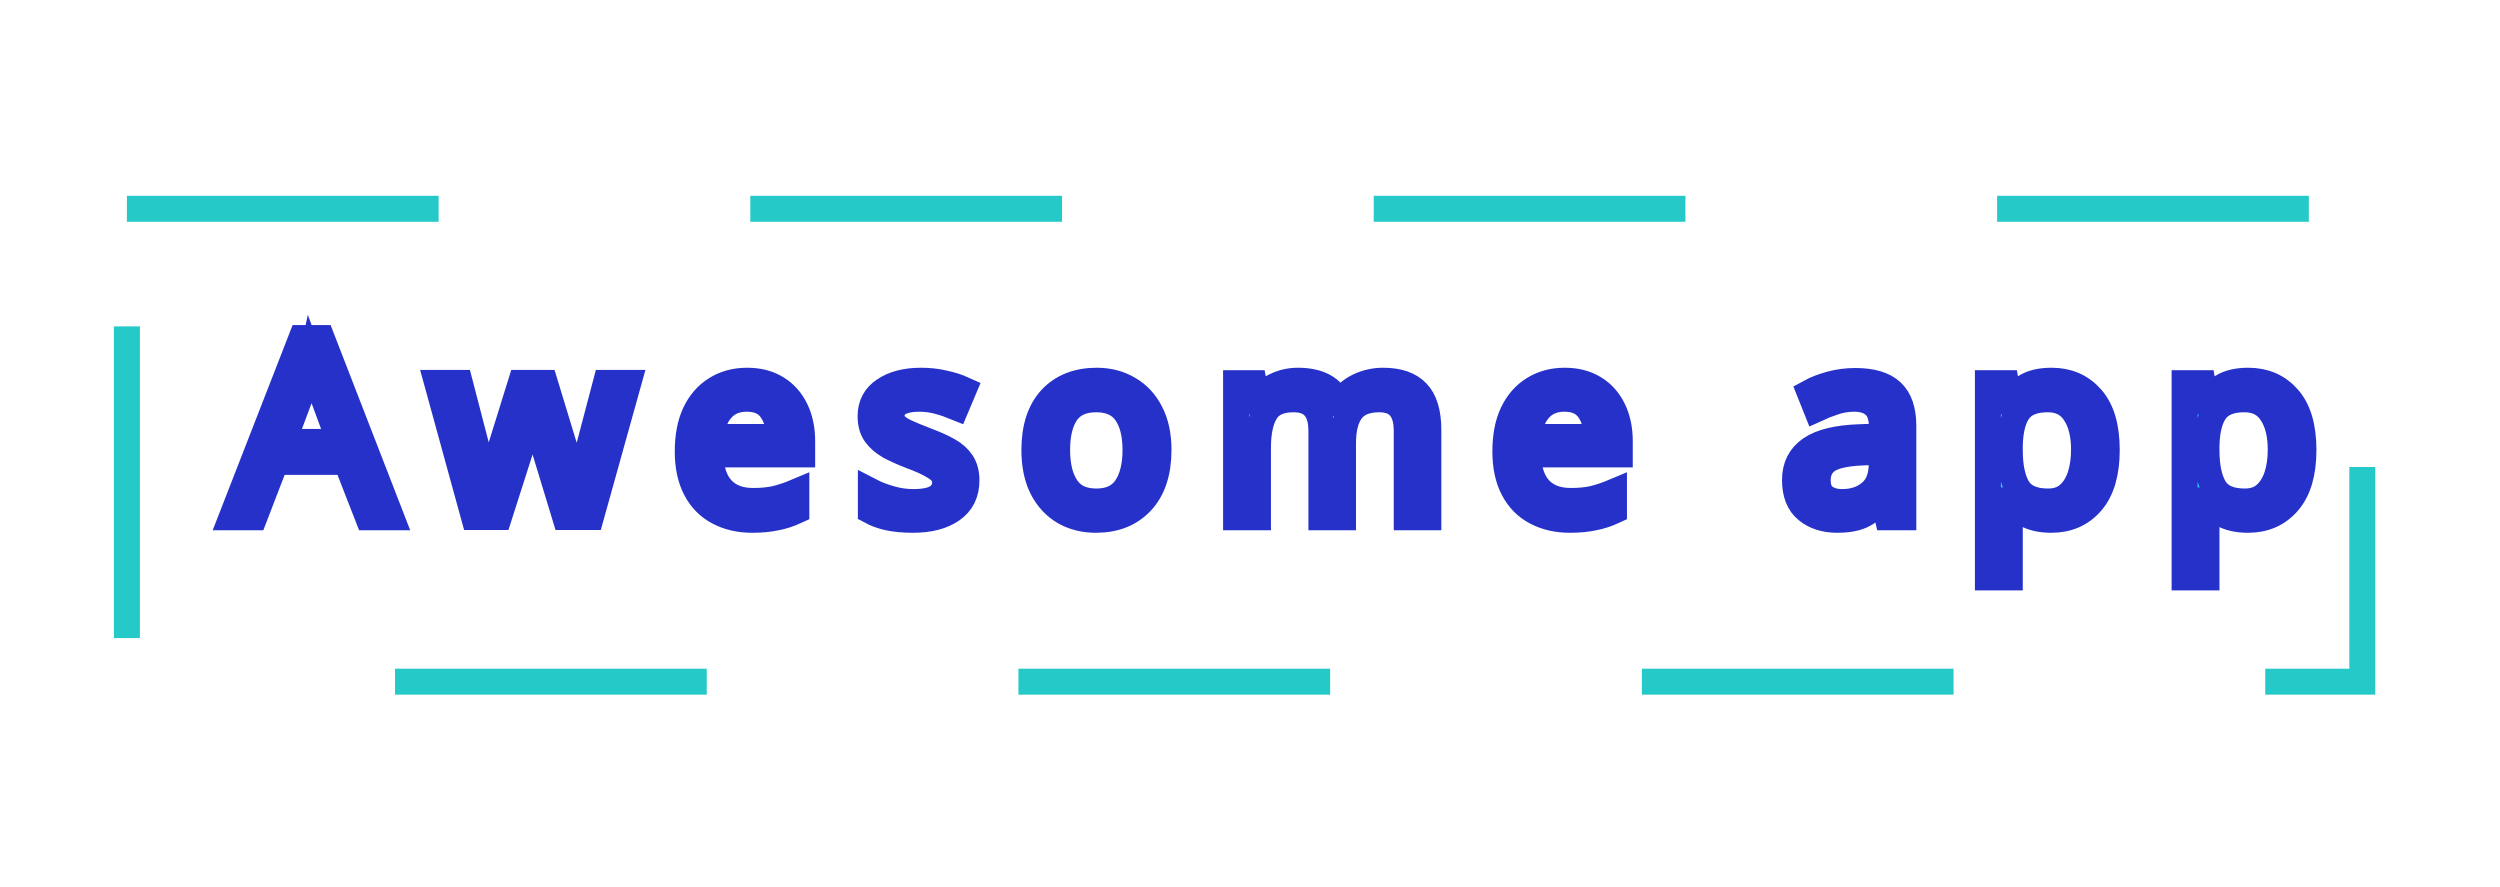
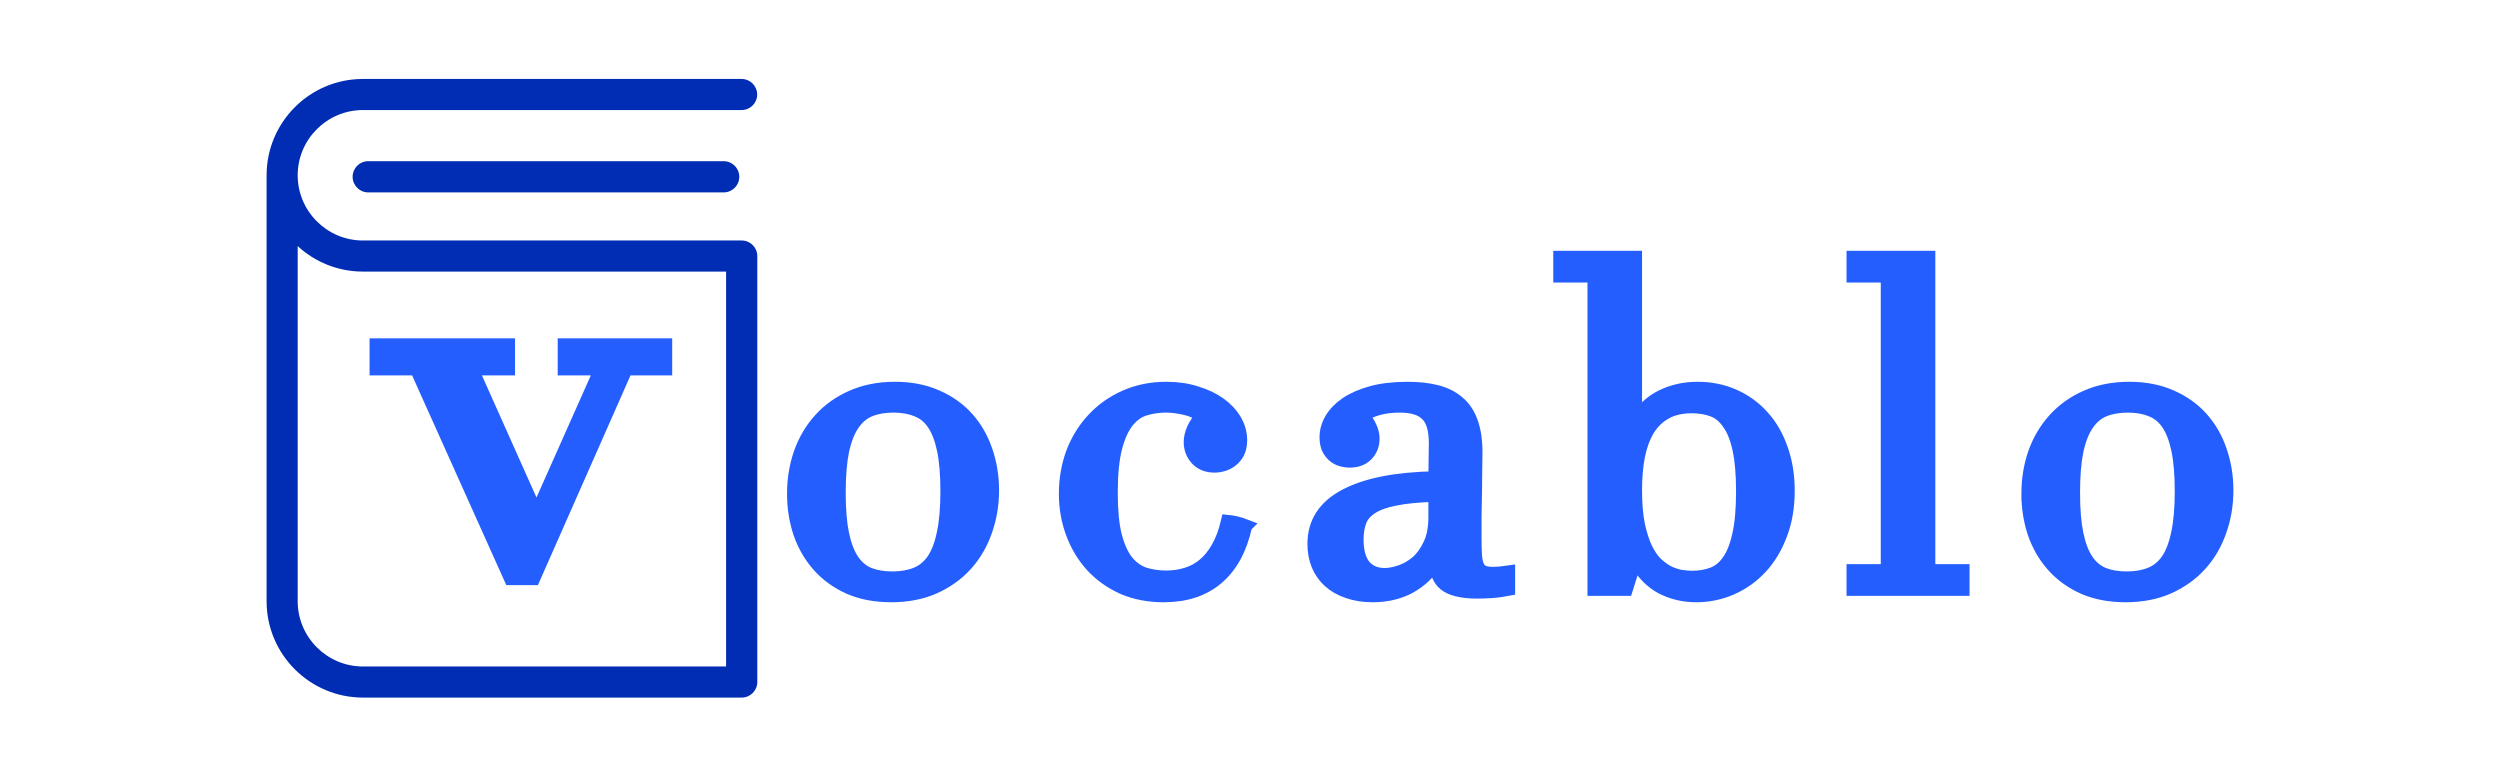
- <svg xmlns="http://www.w3.org/2000/svg" width="141mm" height="50mm" viewBox="0 0 141 50" version="1.1" id="svg1">
-   <defs id="defs1" />
-   <g id="layer1">
-     <text xml:space="preserve" style="font-size:14.111px;line-height:0;font-family:'Javanese Text';-inkscape-font-specification:'Javanese Text';letter-spacing:2.416px;fill:#0055d4;stroke:#000000;stroke-width:1.465" x="13.067" y="29.175" id="text1">
-       <tspan id="tspan1" style="font-style:normal;font-variant:normal;font-weight:normal;font-stretch:normal;font-size:14.111px;font-family:'Yu Gothic';-inkscape-font-specification:'Yu Gothic';letter-spacing:2.416px;fill:#2ad4ff;stroke:#2531c9;stroke-width:1.465;stroke-opacity:1" x="13.067" y="29.175">Awesome app</tspan>
+ <svg xmlns="http://www.w3.org/2000/svg" fill="#000000" height="319" width="1027" version="1.1" id="Capa_1" viewBox="0 0 625.828 194.391" xml:space="preserve">
+   <defs id="defs4" />
+   <g id="g4" transform="matrix(0.5209447,0,0,0.5209447,49.87277,126.4534)">
+     <text xml:space="preserve" style="font-style:normal;font-variant:normal;font-weight:normal;font-stretch:normal;font-size:224.592px;line-height:0;font-family:Arial;-inkscape-font-specification:'Arial, Normal';font-variant-ligatures:normal;font-variant-caps:normal;font-variant-numeric:normal;font-variant-east-asian:normal;letter-spacing:16.575px;fill:#000000;stroke:#000000;stroke-width:6.477;stroke-dasharray:none;stroke-opacity:1" x="172.812" y="252.171" id="text13">
+       <tspan id="tspan13" style="stroke-width:6.477" x="172.812" y="252.171" />
    </text>
-     <rect style="fill:#000000;fill-opacity:0;stroke:#25c9c8;stroke-width:1.465;stroke-dasharray:17.58, 17.58;stroke-dashoffset:0;stroke-opacity:1" id="rect1" width="126.076" height="26.67" x="7.158" y="11.776" />
+     <g id="g15" transform="translate(-35.23943,-10.67049)">
+       <g id="g3" transform="matrix(0.6097802,0,0,0.6097802,36.87703,-194.1269)" style="fill:#002db3;fill-opacity:1">
+         <path d="M 437,12.3 C 437,5.5 431.5,0 424.7,0 H 126.3 C 84.4,0 50.4,34.1 50.4,75.9 v 335.7 c 0,41.9 34.1,75.9 75.9,75.9 h 298.5 c 6.8,0 12.3,-5.5 12.3,-12.3 V 139.6 c 0,-6.8 -5.5,-12.3 -12.3,-12.3 H 126.3 C 98,127.3 74.9,104.2 74.9,75.9 74.9,47.6 98,24.5 126.3,24.5 H 424.8 C 431.5,24.5 437,19 437,12.3 Z M 126.3,151.8 H 412.5 V 463 H 126.3 C 98,463 74.9,439.9 74.9,411.6 V 131.7 c 13.5,12.5 31.6,20.1 51.4,20.1 z" id="path1" style="fill:#002db3;fill-opacity:1" />
+         <path d="m 130.5,64.8 c -6.8,0 -12.3,5.5 -12.3,12.3 0,6.8 5.5,12.3 12.3,12.3 h 280.1 c 6.8,0 12.3,-5.5 12.3,-12.3 0,-6.8 -5.5,-12.3 -12.3,-12.3 z" id="path2" style="fill:#002db3;fill-opacity:1" />
+         <path id="path3" d="m 182.828,398.452 c -0.013,0.01 -0.024,0.021 -0.036,0.032 0.023,-7.7e-4 0.046,-0.001 0.069,-0.002 -0.01,-0.011 -0.022,-0.019 -0.032,-0.03 z" style="fill:#002db3;fill-opacity:1" />
+       </g>
+       <path d="m 185.253,45.338 -45.265,-100.788 h -19.106 v -10.258 h 62.319 v 10.258 h -17.952 l 31.801,71.167 h 0.513 l 31.673,-71.167 H 211.283 v -10.258 h 47.445 v 10.258 H 240.006 l -44.495,100.788 z" id="text14" style="font-size:262.613px;line-height:0;font-family:'Javanese Text';-inkscape-font-specification:'Javanese Text';letter-spacing:19.382px;fill:#245eff;stroke:#245eff;stroke-width:7.573" aria-label="v" />
+       <path d="m 391.477,323.608 q 0,-8.812 2.719,-16.688 2.812,-7.875 8.156,-13.781 5.344,-5.906 13.031,-9.281 7.781,-3.469 17.625,-3.469 9.75,0 17.25,3.375 7.5,3.281 12.562,9 5.062,5.719 7.594,13.312 2.625,7.594 2.625,16.125 0,8.812 -2.812,16.688 -2.719,7.875 -8.062,13.781 -5.344,5.906 -13.125,9.375 -7.688,3.375 -17.531,3.375 -9.75,0 -17.25,-3.281 -7.5,-3.375 -12.562,-9.094 -5.062,-5.719 -7.688,-13.312 -2.531,-7.594 -2.531,-16.125 z m 18.562,-0.375 q 0,10.219 1.406,16.969 1.406,6.75 4.125,10.781 2.719,4.031 6.844,5.719 4.125,1.594 9.656,1.594 5.438,0 9.656,-1.688 4.219,-1.688 7.031,-5.719 2.812,-4.125 4.219,-10.969 1.5,-6.938 1.5,-17.344 0,-10.219 -1.406,-16.969 -1.406,-6.75 -4.125,-10.781 -2.719,-4.031 -6.938,-5.625 -4.125,-1.688 -9.562,-1.688 -5.531,0 -9.75,1.688 -4.125,1.688 -6.938,5.812 -2.812,4.031 -4.312,10.969 -1.406,6.844 -1.406,17.25 z m 166.982,13.594 q -3.094,14.156 -11.625,21.375 -8.438,7.219 -21.938,7.219 -9.375,0 -16.875,-3.281 -7.406,-3.375 -12.656,-9.094 -5.156,-5.719 -7.969,-13.312 -2.812,-7.594 -2.812,-16.125 0,-8.906 2.906,-16.781 3,-7.875 8.438,-13.688 5.438,-5.906 13.031,-9.281 7.688,-3.469 17.062,-3.469 6.656,0 12.188,1.781 5.625,1.688 9.656,4.594 4.031,2.906 6.281,6.75 2.25,3.844 2.25,8.062 0,3 -1.031,5.062 -1.031,1.969 -2.625,3.188 -1.5,1.219 -3.375,1.781 -1.875,0.562 -3.562,0.562 -4.594,0 -7.312,-2.906 -2.625,-2.906 -2.625,-6.938 0,-2.438 1.219,-5.25 1.219,-2.812 3.75,-5.25 -3.188,-2.531 -7.406,-3.375 -4.125,-0.938 -7.594,-0.938 -4.406,0 -8.531,1.219 -4.031,1.125 -7.219,4.969 -3.094,3.75 -4.969,10.781 -1.875,7.031 -1.875,18.75 0,10.875 1.688,17.625 1.781,6.75 4.781,10.594 3.094,3.75 7.219,5.156 4.125,1.312 9,1.312 4.406,0 8.344,-1.219 3.938,-1.219 7.125,-3.844 3.281,-2.719 5.719,-7.031 2.531,-4.406 4.031,-10.781 1.875,0.188 3.75,0.656 1.875,0.469 3.562,1.125 z m 108.014,25.969 q -3.938,0.75 -7.312,0.938 -3.375,0.188 -5.344,0.188 -4.969,0 -8.25,-0.844 -3.188,-0.75 -5.062,-2.25 -1.875,-1.5 -2.719,-3.656 -0.844,-2.156 -1.031,-4.781 h -0.469 q -2.625,3.656 -5.625,6.188 -3,2.531 -6.281,4.031 -3.281,1.5 -6.75,2.156 -3.375,0.656 -6.844,0.656 -5.719,0 -10.219,-1.594 -4.5,-1.5 -7.594,-4.312 -3.094,-2.812 -4.688,-6.656 -1.594,-3.938 -1.594,-8.625 0,-13.031 12.75,-19.781 12.844,-6.844 36.938,-7.312 0.094,-4.219 0.094,-7.594 0.094,-3.375 0.094,-6.656 0,-8.531 -3.562,-11.906 -3.469,-3.469 -11.062,-3.469 -5.062,0 -9.094,1.125 -3.938,1.125 -6.469,3 2.25,2.156 3.281,4.594 1.125,2.344 1.125,4.688 0,3.938 -2.531,6.562 -2.531,2.625 -6.938,2.625 -1.875,0 -3.656,-0.562 -1.781,-0.562 -3.094,-1.781 -1.312,-1.219 -2.156,-3 -0.75,-1.875 -0.75,-4.312 0,-3.844 2.062,-7.406 2.156,-3.656 6.281,-6.469 4.219,-2.812 10.406,-4.5 6.281,-1.688 14.625,-1.688 6.75,0 11.906,1.312 5.25,1.312 8.812,4.406 3.656,3 5.438,8.062 1.875,5.062 1.875,12.562 0,1.875 -0.094,6.188 0,4.219 -0.094,9.375 -0.094,5.156 -0.188,10.5 0,5.25 0,9.281 0,4.125 0.188,6.938 0.188,2.719 0.938,4.406 0.75,1.594 2.25,2.344 1.5,0.656 4.219,0.656 2.344,0 6.188,-0.562 z m -30.094,-38.625 q -10.219,0.281 -16.5,1.594 -6.281,1.219 -9.75,3.562 -3.469,2.25 -4.688,5.531 -1.219,3.281 -1.219,7.5 0,7.312 3,10.969 3.094,3.562 8.438,3.562 2.906,0 6.469,-1.219 3.656,-1.219 6.844,-3.938 3.188,-2.812 5.25,-7.312 2.156,-4.5 2.156,-11.156 z m 78.483,38.625 h -13.125 V 234.077 h -14.062 v -7.5 h 30.938 v 66.844 h 0.375 q 4.125,-6.656 10.688,-9.844 6.656,-3.188 14.438,-3.188 8.156,0 14.906,3 6.844,3 11.812,8.531 4.969,5.438 7.688,13.219 2.812,7.781 2.812,17.25 0,10.031 -3.094,18 -3,7.969 -8.156,13.5 -5.156,5.531 -12,8.531 -6.844,3 -14.438,3 -7.594,0 -14.062,-3.281 -6.375,-3.375 -10.594,-10.688 h -0.562 z m 47.906,-40.125 q 0,-10.688 -1.5,-17.438 -1.5,-6.844 -4.312,-10.688 -2.719,-3.938 -6.562,-5.344 -3.844,-1.406 -8.531,-1.406 -6.375,0 -10.781,2.438 -4.406,2.438 -7.219,6.938 -2.719,4.5 -4.031,10.875 -1.219,6.281 -1.219,14.156 0,8.062 1.125,13.875 1.219,5.812 3.094,9.844 1.875,3.938 4.312,6.375 2.531,2.344 5.062,3.656 2.625,1.219 5.156,1.688 2.625,0.375 4.688,0.375 4.5,0 8.25,-1.406 3.844,-1.406 6.562,-5.25 2.812,-3.938 4.312,-10.781 1.594,-6.938 1.594,-17.906 z m 76.326,32.625 h 14.062 v 7.5 h -45 v -7.5 h 14.062 V 234.077 h -14.062 v -7.5 h 30.938 z m 40.889,-31.688 q 0,-8.812 2.719,-16.688 2.812,-7.875 8.156,-13.781 5.344,-5.906 13.031,-9.281 7.781,-3.469 17.625,-3.469 9.75,0 17.25,3.375 7.5,3.281 12.562,9 5.062,5.719 7.594,13.312 2.625,7.594 2.625,16.125 0,8.812 -2.812,16.688 -2.719,7.875 -8.062,13.781 -5.344,5.906 -13.125,9.375 -7.688,3.375 -17.531,3.375 -9.75,0 -17.25,-3.281 -7.5,-3.375 -12.562,-9.094 -5.062,-5.719 -7.688,-13.312 -2.531,-7.594 -2.531,-16.125 z m 18.562,-0.375 q 0,10.219 1.406,16.969 1.406,6.75 4.125,10.781 2.719,4.031 6.844,5.719 4.125,1.594 9.656,1.594 5.438,0 9.656,-1.688 4.219,-1.688 7.031,-5.719 2.812,-4.125 4.219,-10.969 1.5,-6.938 1.5,-17.344 0,-10.219 -1.406,-16.969 -1.406,-6.75 -4.125,-10.781 -2.719,-4.031 -6.938,-5.625 -4.125,-1.688 -9.562,-1.688 -5.531,0 -9.75,1.688 -4.125,1.688 -6.938,5.812 -2.812,4.031 -4.312,10.969 -1.406,6.844 -1.406,17.25 z" id="text15" style="font-size:192px;line-height:0;font-family:'Javanese Text';-inkscape-font-specification:'Javanese Text';letter-spacing:14.17px;white-space:pre;fill:#245eff;stroke:#245eff;stroke-width:5.537" transform="matrix(1.169752,0,0,1.169752,-136.9897,-373.3548)" aria-label="ocablo" />
+     </g>
  </g>
</svg>
